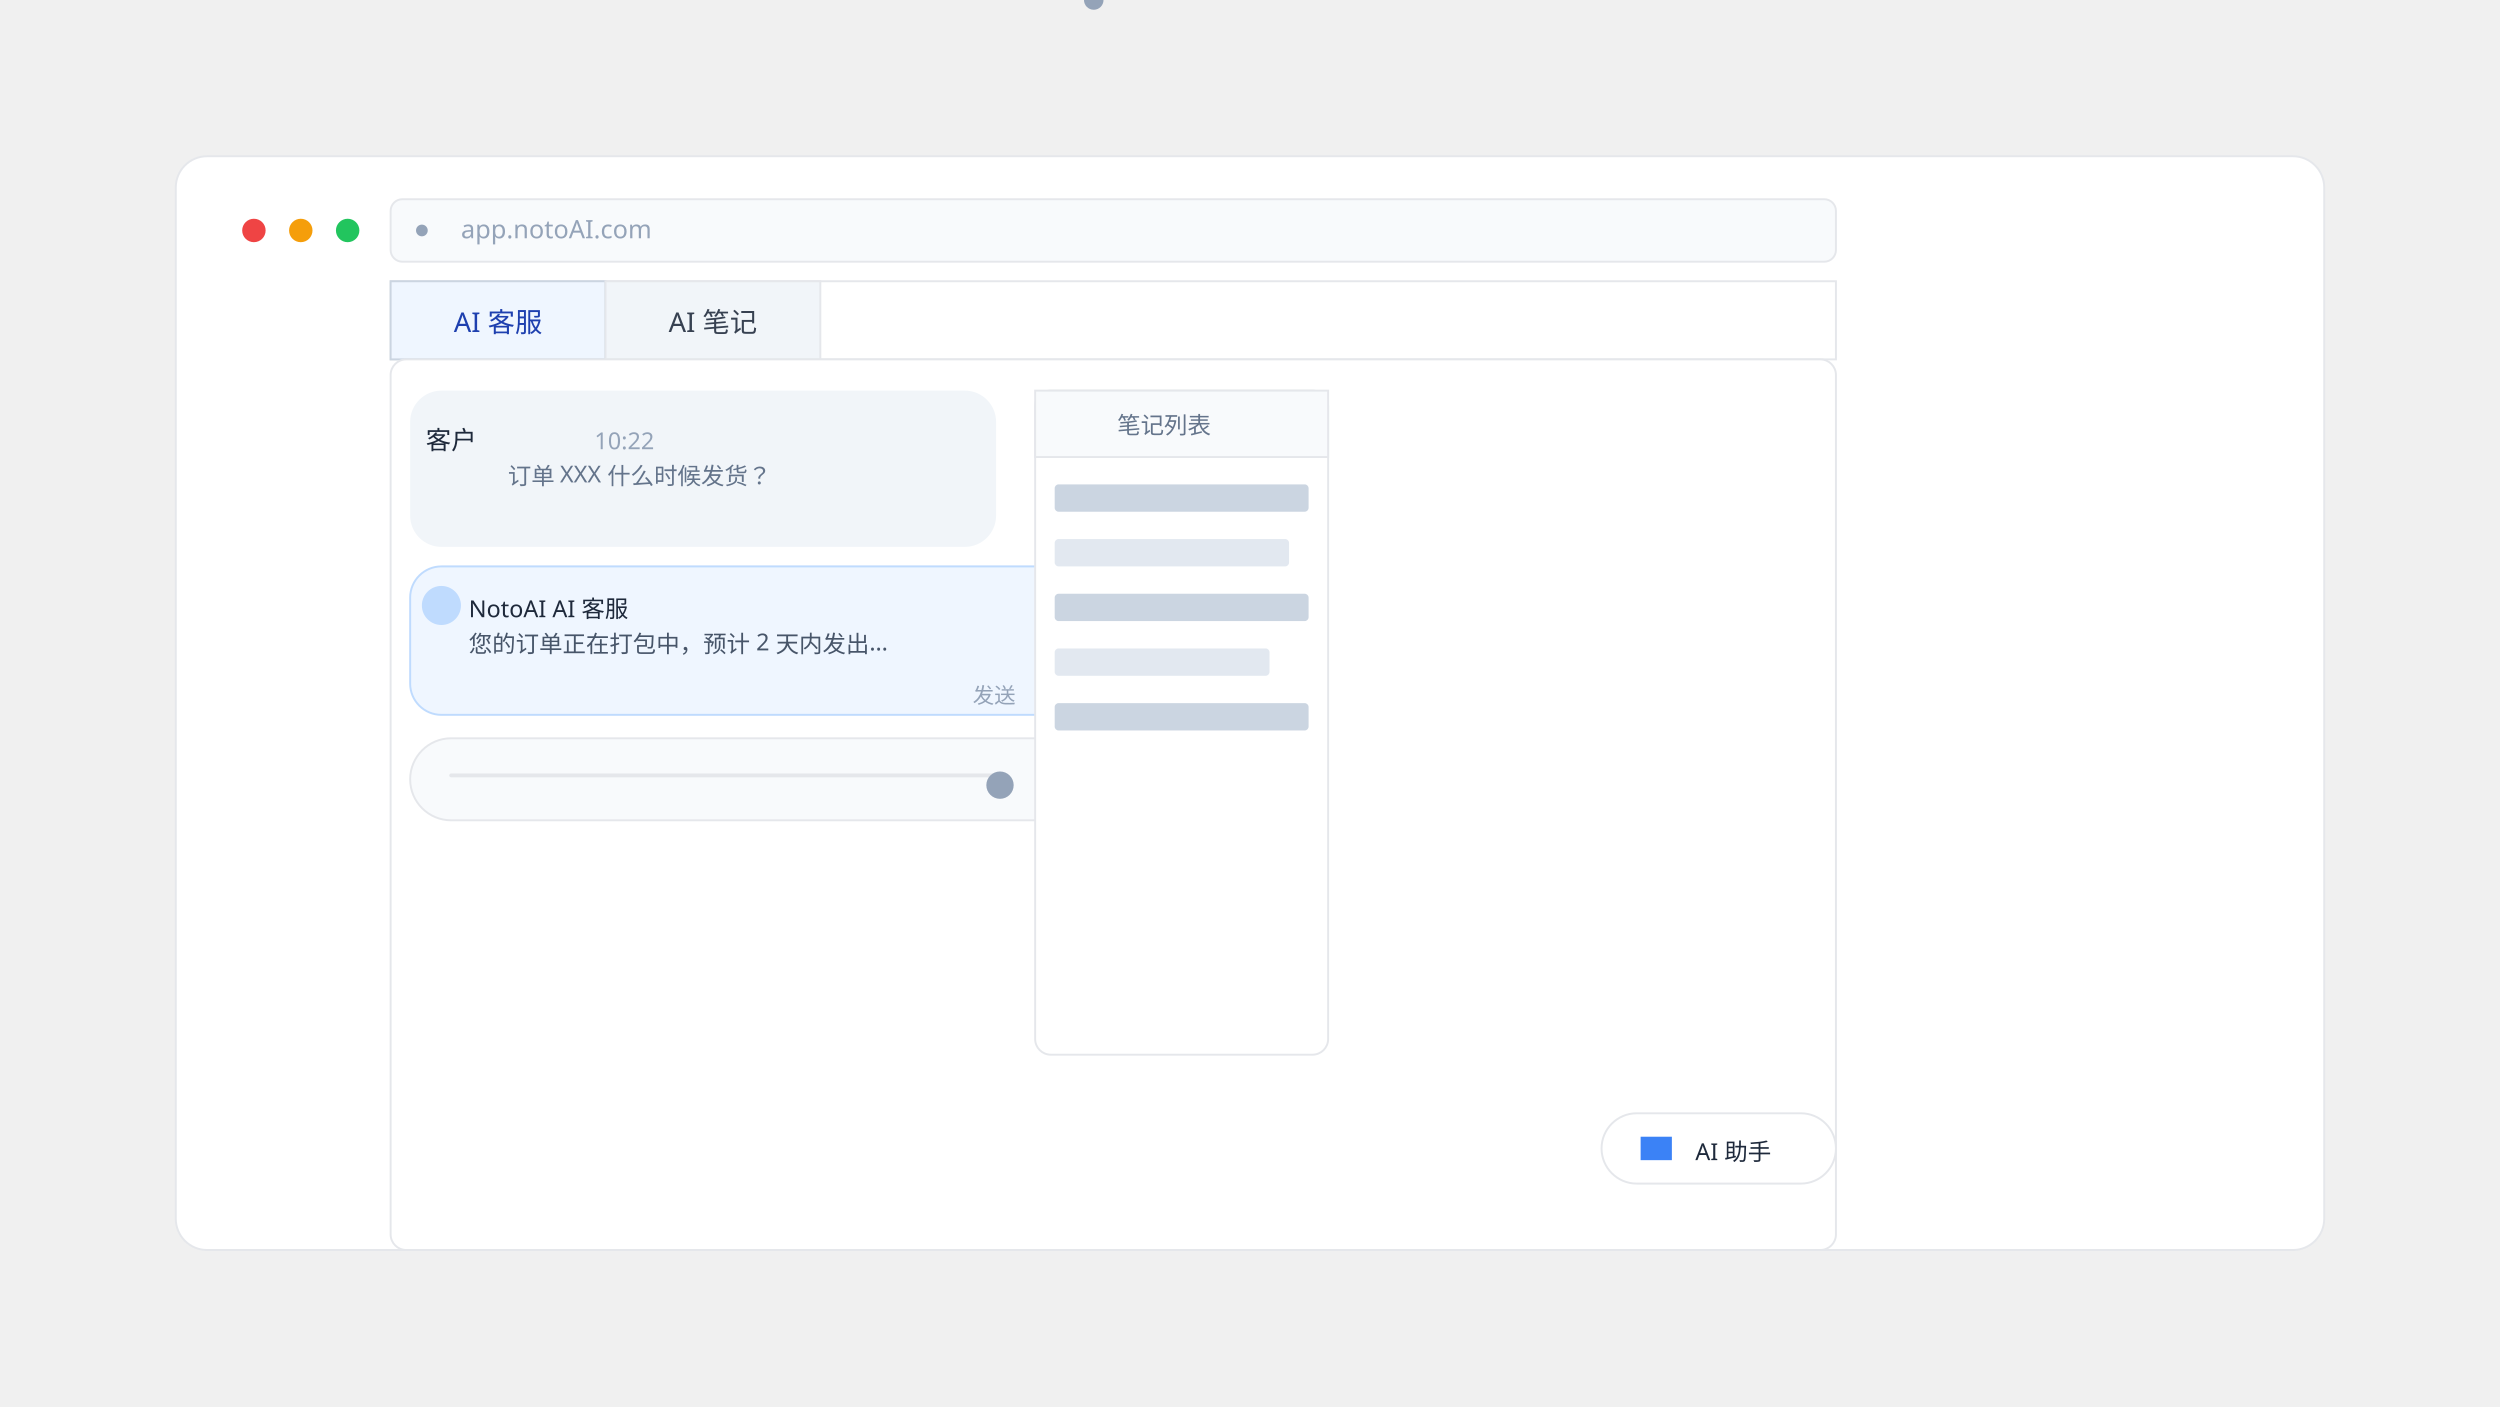
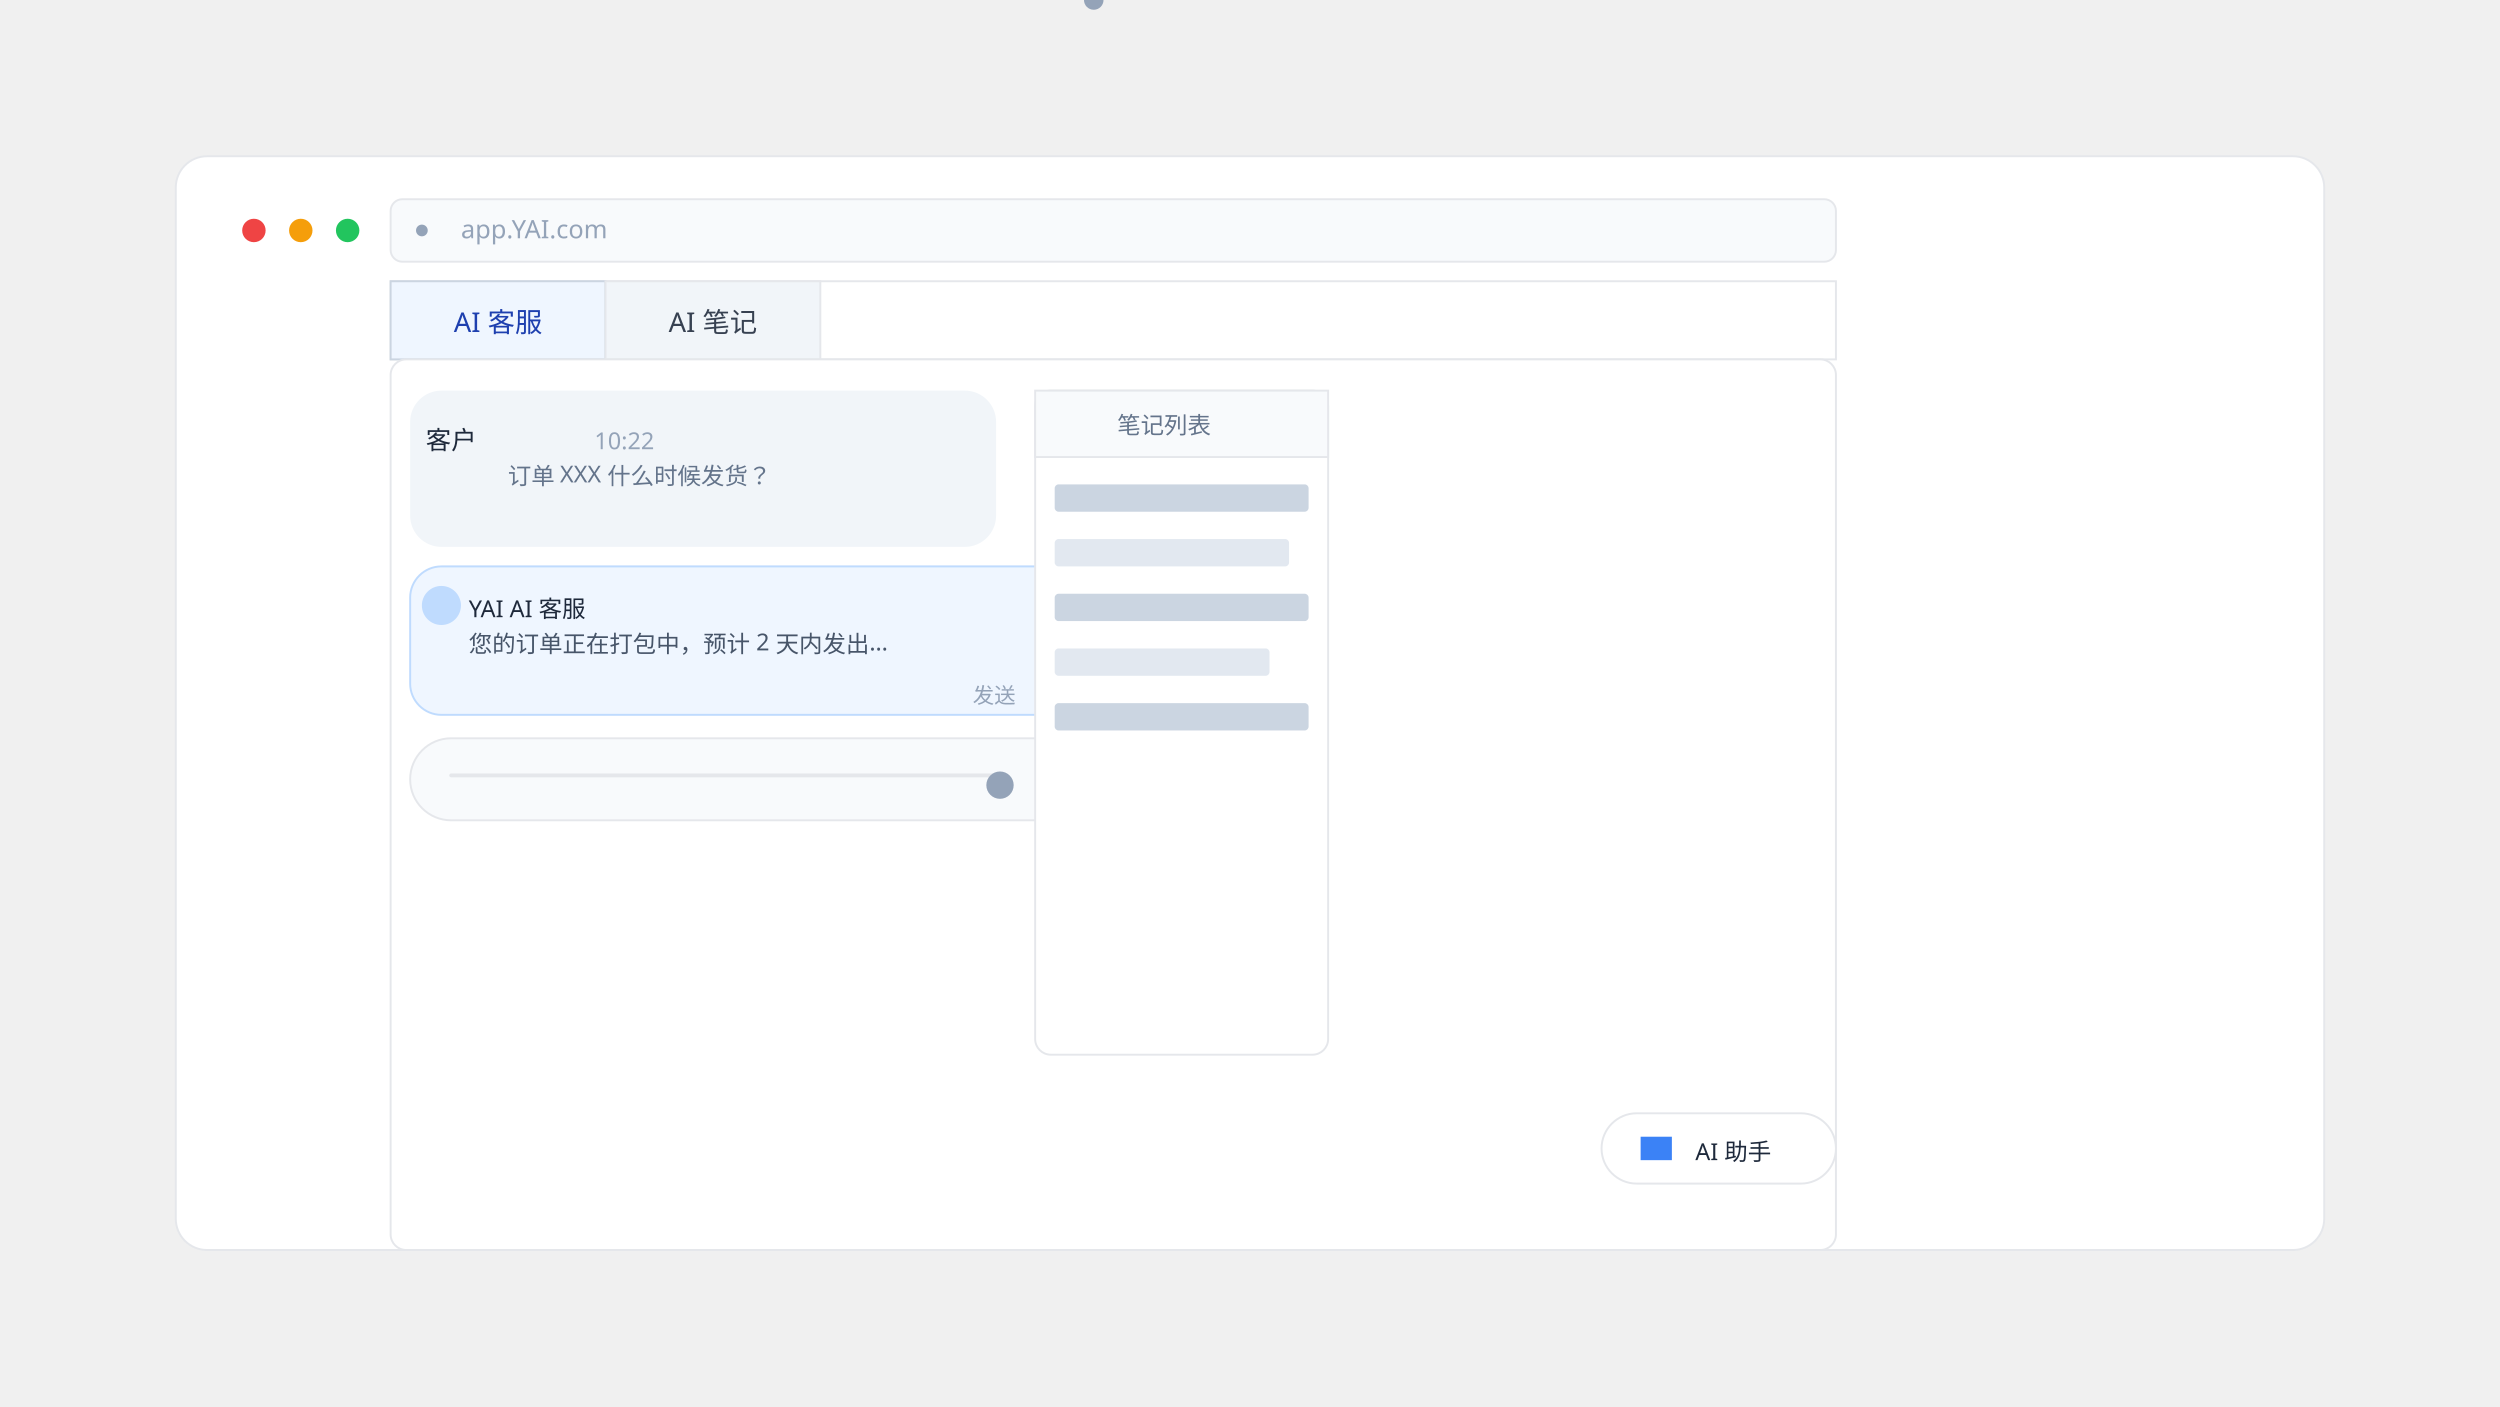
<svg xmlns="http://www.w3.org/2000/svg" width="1280" height="720" viewBox="0 0 1280 720">
  <defs>
    <linearGradient id="heroGradient" x1="0" y1="0" x2="1" y2="1">
      <stop stop-color="#3b82f6" />
      <stop offset="0.5" stop-color="#8b5cf6" />
      <stop offset="1" stop-color="#2dd36f" />
    </linearGradient>
  </defs>
  <rect x="90" y="80" width="1100" height="560" rx="16" fill="#ffffff" stroke="#e5e7eb" stroke-width="1" />
  <circle cx="130" cy="118" r="6" fill="#ef4444" />
  <circle cx="154" cy="118" r="6" fill="#f59e0b" />
  <circle cx="178" cy="118" r="6" fill="#22c55e" />
  <rect x="200" y="102" width="740" height="32" rx="6" fill="#f8fafc" stroke="#e5e7eb" />
  <circle cx="216" cy="118" r="3" fill="#94a3b8" />
-   <text x="236" y="122" fill="#94a3b8" font-family="ui-monospace" font-size="13">app.notoAI.com</text>
+   <text x="236" y="122" fill="#94a3b8" font-family="ui-monospace" font-size="13">app.YAI.com</text>
  <rect x="200" y="144" width="740" height="40" rx="0 0 0 0" fill="#ffffff" stroke="#e5e7eb" />
  <rect x="200" y="144" width="110" height="40" fill="#eff6ff" stroke="#cbd5e1" stroke-bottom="none" />
  <text x="255" y="170" fill="#1e40af" font-family="system-ui" font-size="14" font-weight="500" text-anchor="middle">AI 客服</text>
  <rect x="310" y="144" width="110" height="40" fill="#f1f5f9" stroke="#e5e7eb" stroke-bottom="none" />
  <text x="365" y="170" fill="#374151" font-family="system-ui" font-size="14" font-weight="500" text-anchor="middle">AI 笔记</text>
  <rect x="200" y="184" width="740" height="456" rx="8" fill="#ffffff" stroke="#e5e7eb" />
  <rect x="210" y="200" width="300" height="80" rx="16" fill="#f1f5f9" />
  <text x="335" y="230" fill="#94a3b8" font-family="system-ui" font-size="12" text-anchor="end">10:22</text>
  <text x="218" y="230" fill="#1e293b" font-family="system-ui" font-size="13" font-weight="500">客户</text>
  <text x="260" y="248" fill="#64748b" font-family="system-ui" font-size="12">订单 XXX 什么时候发货？</text>
  <rect x="210" y="290" width="340" height="76" rx="16" fill="#eff6ff" stroke="#bfdbfe" />
  <rect x="216" y="300" width="20" height="20" rx="10" fill="#bfdbfe" />
-   <text x="240" y="316" fill="#1e293b" font-family="system-ui" font-size="12" font-weight="500">NotoAI AI 客服</text>
+   <text x="240" y="316" fill="#1e293b" font-family="system-ui" font-size="12" font-weight="500">YAI AI 客服</text>
  <text x="240" y="334" fill="#475569" font-family="system-ui" font-size="12">您的订单正在打包中，预计 2 天内发出…</text>
  <text x="520" y="360" fill="#94a3b8" font-family="system-ui" font-size="11" text-anchor="end">发送</text>
  <rect x="210" y="378" width="340" height="42" rx="21" fill="#f8fafc" stroke="#e5e7eb" />
  <rect x="230" y="396" width="280" height="2" fill="#e5e7eb" rx="1" />
  <circle cx="512" cy="402" r="7" fill="#94a3b8" />
  <rect x="530" y="200" width="150" height="340" rx="8" fill="#ffffff" stroke="#e5e7eb" />
  <rect x="530" y="200" width="150" height="34" rx="8 8 0 0" fill="#f8fafc" stroke="#e5e7eb" />
  <circle cx="560" y="218" r="5" fill="#94a3b8" />
  <text x="572" y="222" fill="#64748b" font-family="system-ui" font-size="12">笔记列表</text>
  <rect x="540" y="248" width="130" height="14" rx="2" fill="#cbd5e1" />
  <rect x="540" y="276" width="120" height="14" rx="2" fill="#e2e8f0" />
  <rect x="540" y="304" width="130" height="14" rx="2" fill="#cbd5e1" />
  <rect x="540" y="332" width="110" height="14" rx="2" fill="#e2e8f0" />
  <rect x="540" y="360" width="130" height="14" rx="2" fill="#cbd5e1" />
  <rect x="820" y="570" width="120" height="36" rx="18" fill="#ffffff" stroke="#e5e7eb" />
  <rect x="840" y="582" width="16" height="12" fill="#3b82f6" />
  <text x="868" y="594" fill="#1e293b" font-family="system-ui" font-size="12" font-weight="500">AI 助手</text>
</svg>
